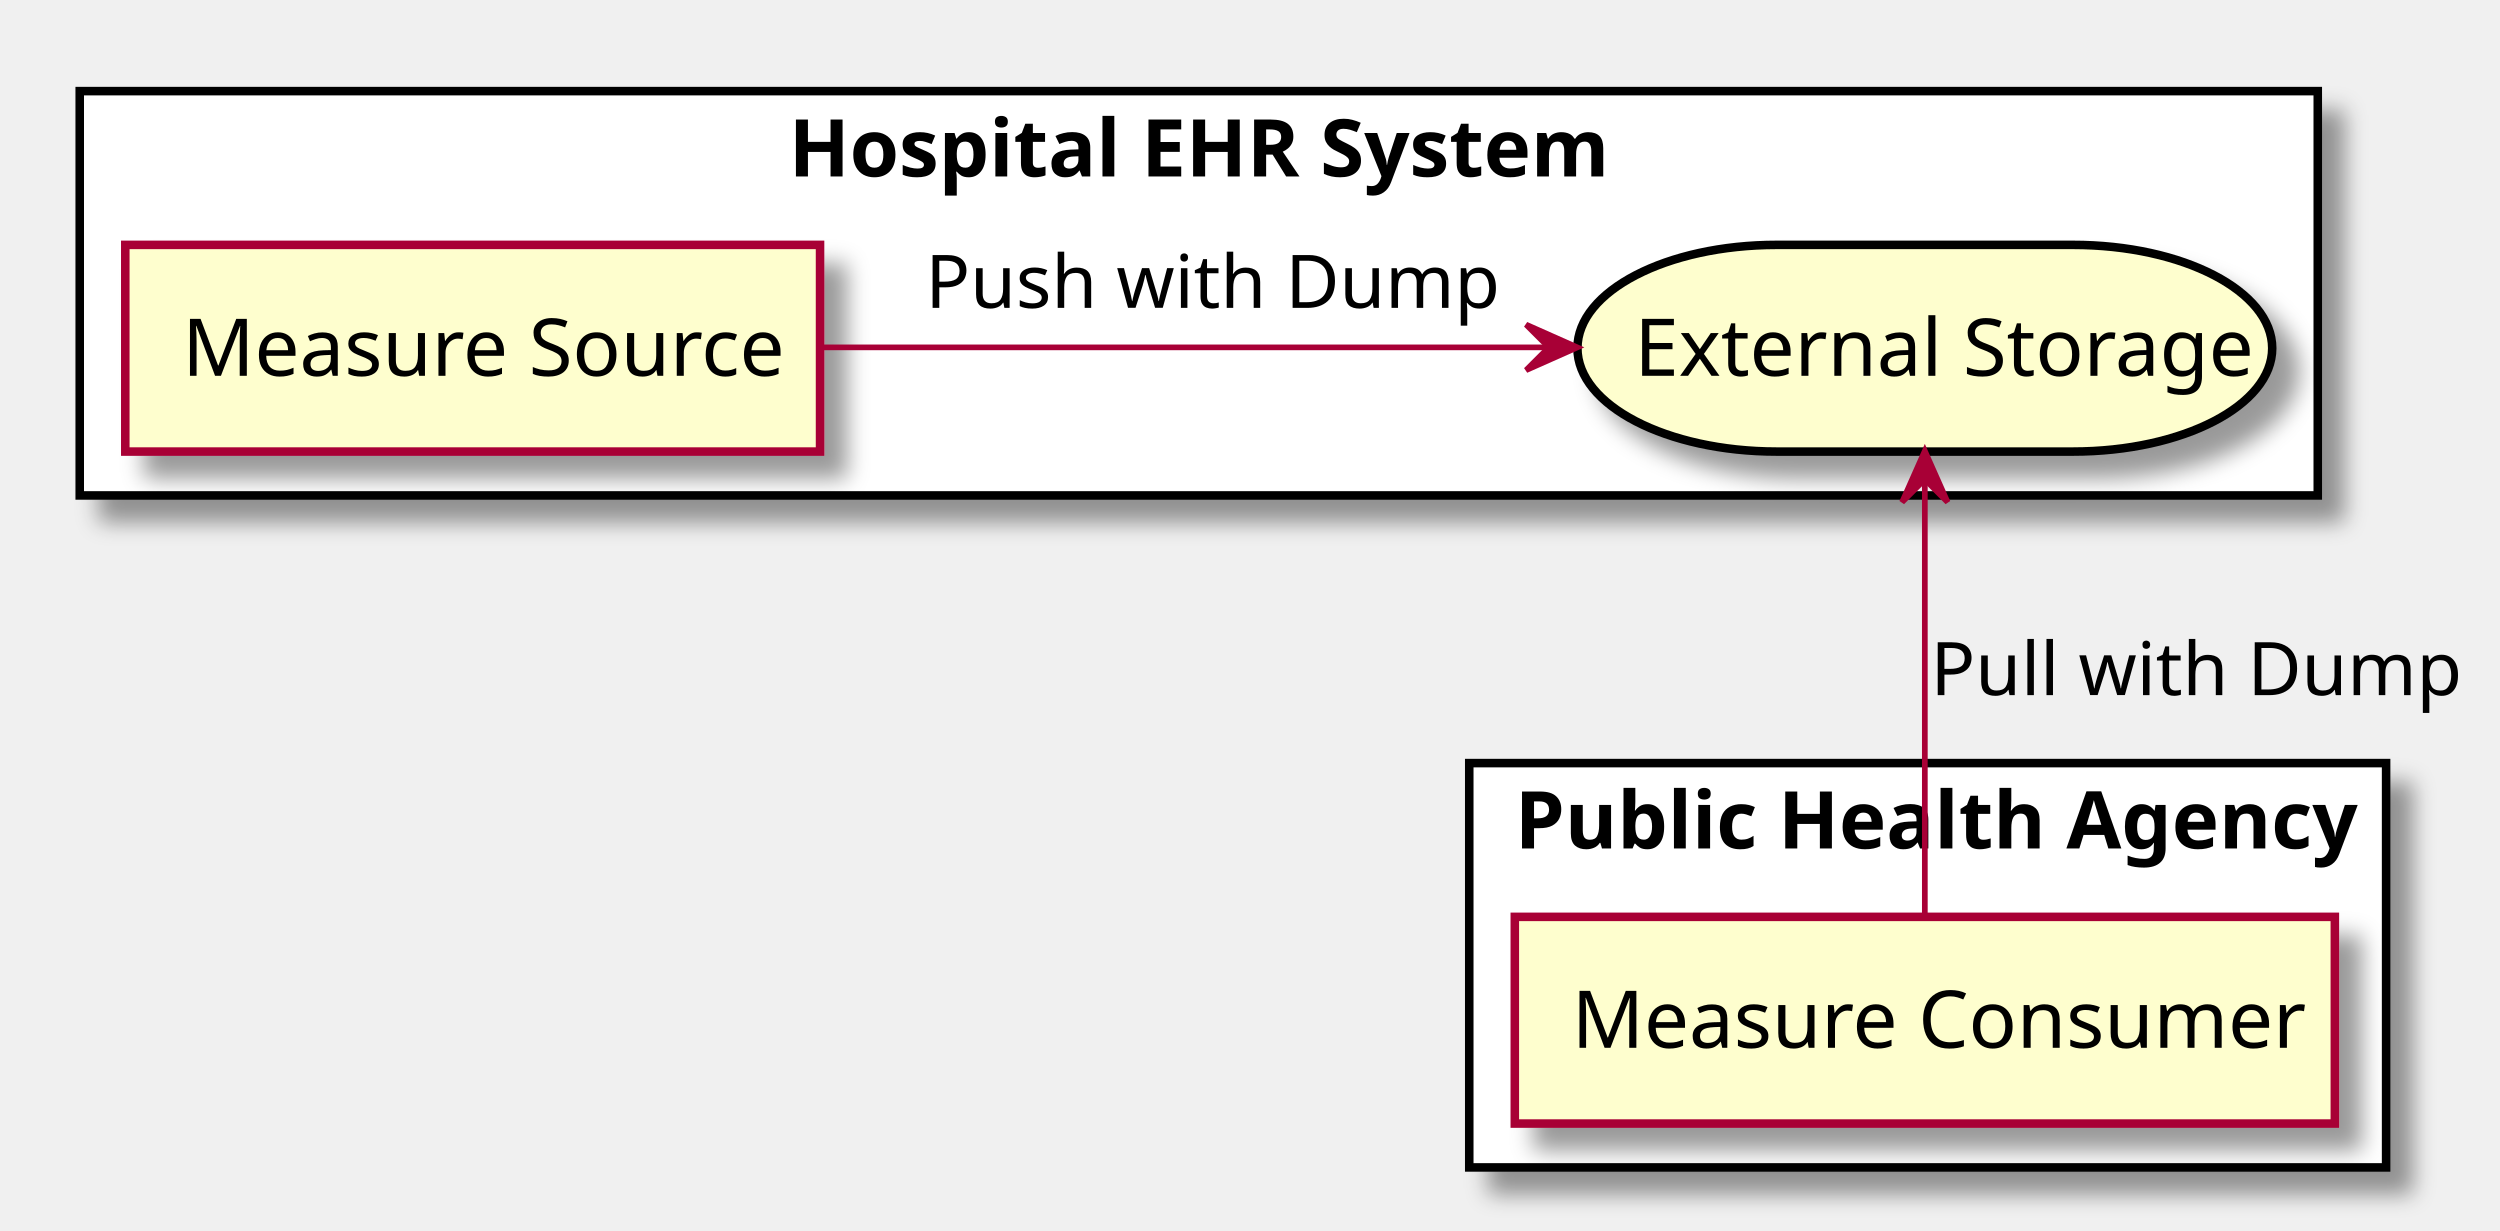
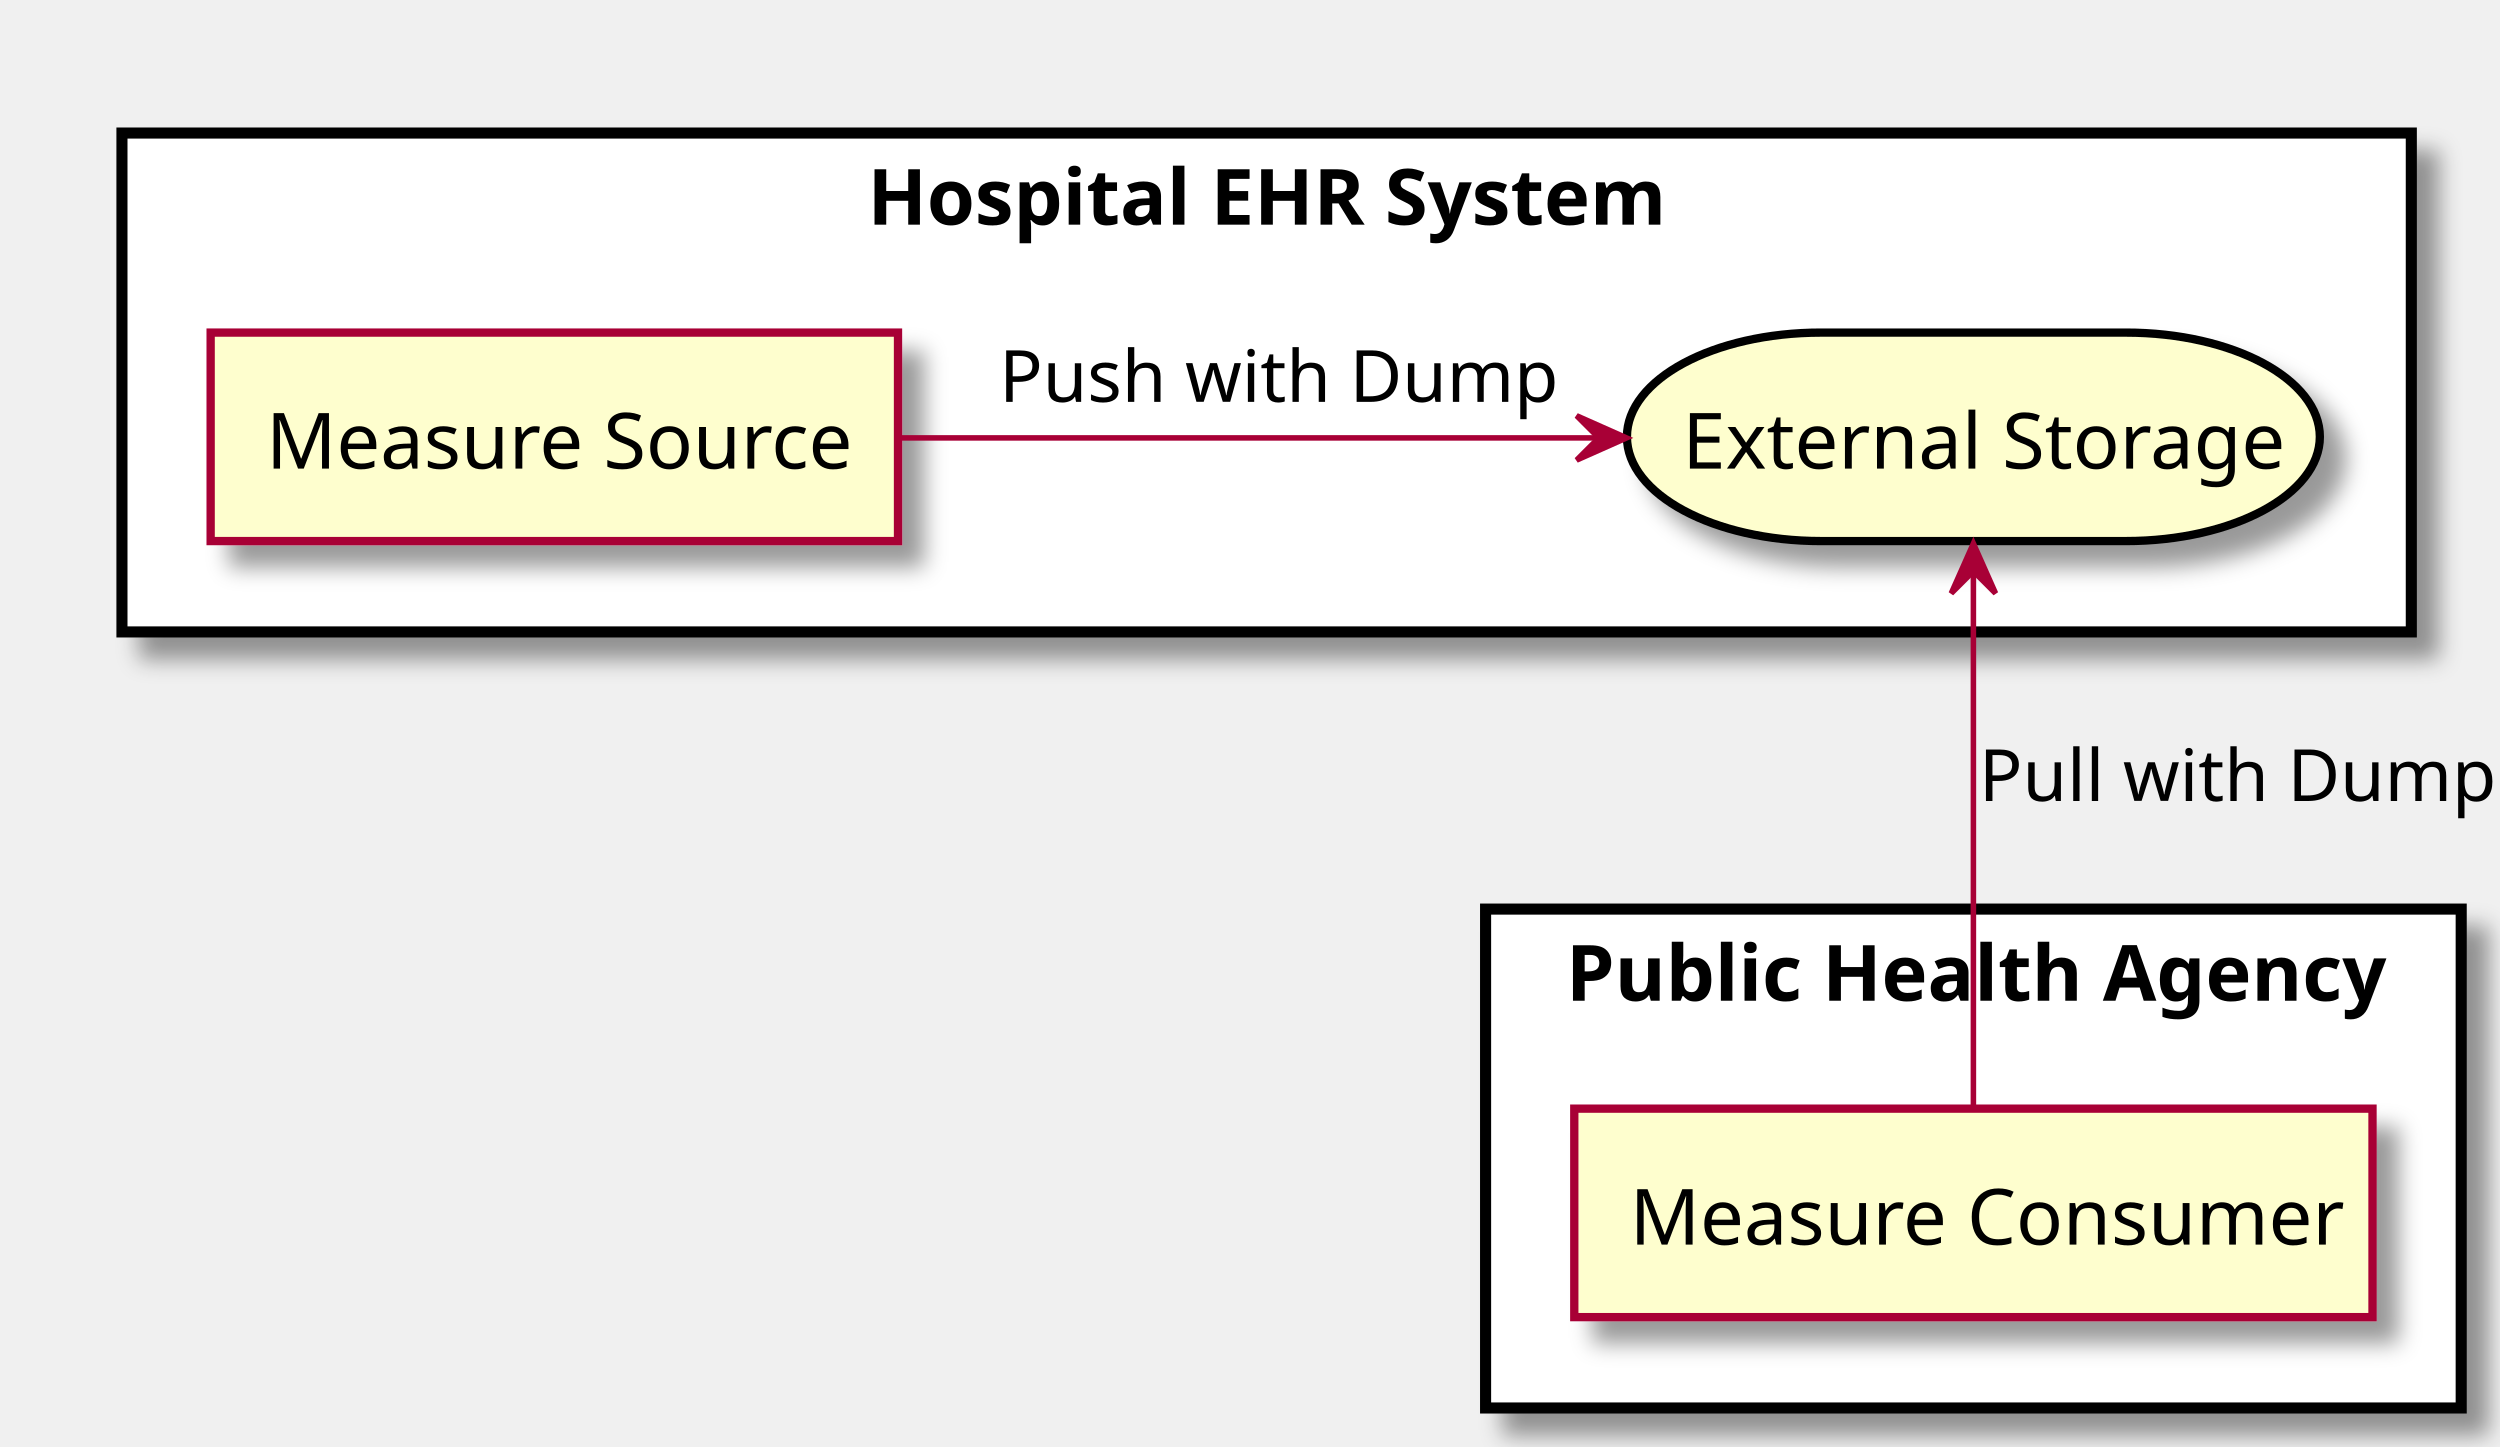
- <svg xmlns="http://www.w3.org/2000/svg" contentScriptType="application/ecmascript" contentStyleType="text/css" height="216px" preserveAspectRatio="none" style="width:439px;height:216px;" version="1.1" viewBox="0 0 439 216" width="439px" zoomAndPan="magnify">
+ <svg xmlns="http://www.w3.org/2000/svg" contentScriptType="application/ecmascript" contentStyleType="text/css" height="261px" preserveAspectRatio="none" style="width:451px;height:261px;" version="1.1" viewBox="0 0 451 261" width="451px" zoomAndPan="magnify">
  <defs>
-     <filter height="300%" id="f7ezlc9nxbpdd" width="300%" x="-1" y="-1">
+     <filter height="300%" id="feruvt0" width="300%" x="-1" y="-1">
      <feGaussianBlur result="blurOut" stdDeviation="2.0" />
      <feColorMatrix in="blurOut" result="blurOut2" type="matrix" values="0 0 0 0 0 0 0 0 0 0 0 0 0 0 0 0 0 0 .4 0" />
      <feOffset dx="4.0" dy="4.0" in="blurOut2" result="blurOut3" />
      <feBlend in="SourceGraphic" in2="blurOut3" mode="normal" />
    </filter>
  </defs>
  <g>
-     <rect fill="#FFFFFF" filter="url(#f7ezlc9nxbpdd)" height="71" style="stroke: #000000; stroke-width: 1.5;" width="393" x="14" y="16" />
-     <text fill="#000000" font-family="sans-serif" font-size="14" font-weight="bold" lengthAdjust="spacingAndGlyphs" textLength="144" x="138.5" y="30.995">Hospital EHR System</text>
-     <rect fill="#FFFFFF" filter="url(#f7ezlc9nxbpdd)" height="71" style="stroke: #000000; stroke-width: 1.5;" width="161" x="258" y="134" />
-     <text fill="#000000" font-family="sans-serif" font-size="14" font-weight="bold" lengthAdjust="spacingAndGlyphs" textLength="145" x="266" y="148.995">Public Health Agency</text>
-     <rect fill="#FEFECE" filter="url(#f7ezlc9nxbpdd)" height="36.297" rx="35" ry="35" style="stroke: #000000; stroke-width: 1.5;" width="122" x="277" y="43" />
-     <text fill="#000000" font-family="sans-serif" font-size="14" lengthAdjust="spacingAndGlyphs" textLength="102" x="287" y="65.995">External Storage</text>
-     <rect fill="#FEFECE" filter="url(#f7ezlc9nxbpdd)" height="36.297" style="stroke: #A80036; stroke-width: 1.5;" width="122" x="22" y="43" />
-     <text fill="#000000" font-family="sans-serif" font-size="14" lengthAdjust="spacingAndGlyphs" textLength="102" x="32" y="65.995">Measure Source</text>
-     <rect fill="#FEFECE" filter="url(#f7ezlc9nxbpdd)" height="36.297" style="stroke: #A80036; stroke-width: 1.5;" width="144" x="266" y="161" />
-     <text fill="#000000" font-family="sans-serif" font-size="14" lengthAdjust="spacingAndGlyphs" textLength="124" x="276" y="183.995">Measure Consumer</text>
-     <path d="M338,84.369 C338,106.888 338,140.479 338,160.994 " fill="none" id="ExternalStorage-MeasureConsumer" style="stroke: #A80036; stroke-width: 1.0;" />
-     <polygon fill="#A80036" points="338,79.179,334,88.179,338,84.179,342,88.179,338,79.179" style="stroke: #A80036; stroke-width: 1.0;" />
-     <text fill="#000000" font-family="sans-serif" font-size="13" lengthAdjust="spacingAndGlyphs" textLength="88" x="339" y="122.067">Pull with Dump</text>
-     <path d="M144.079,61 C182.575,61 232.279,61 271.728,61 " fill="none" id="MeasureSource-ExternalStorage" style="stroke: #A80036; stroke-width: 1.0;" />
-     <polygon fill="#A80036" points="276.978,61,267.978,57,271.978,61,267.978,65,276.978,61" style="stroke: #A80036; stroke-width: 1.0;" />
-     <text fill="#000000" font-family="sans-serif" font-size="13" lengthAdjust="spacingAndGlyphs" textLength="96" x="162.5" y="54.067">Push with Dump</text>
+     <rect fill="#FFFFFF" filter="url(#feruvt0)" height="90" style="stroke: #000000; stroke-width: 2.0;" width="413" x="22" y="24" />
+     <text fill="#000000" font-family="sans-serif" font-size="14" font-weight="bold" lengthAdjust="spacingAndGlyphs" textLength="144" x="156.5" y="40.533">Hospital EHR System</text>
+     <rect fill="#FFFFFF" filter="url(#feruvt0)" height="90" style="stroke: #000000; stroke-width: 2.0;" width="176" x="268" y="164" />
+     <text fill="#000000" font-family="sans-serif" font-size="14" font-weight="bold" lengthAdjust="spacingAndGlyphs" textLength="147" x="282.5" y="180.533">Public Health Agency</text>
+     <rect fill="#FEFECE" filter="url(#feruvt0)" height="37.609" rx="35" ry="35" style="stroke: #000000; stroke-width: 1.5;" width="125" x="293.5" y="60" />
+     <text fill="#000000" font-family="sans-serif" font-size="14" lengthAdjust="spacingAndGlyphs" textLength="105" x="303.5" y="84.533">External Storage</text>
+     <rect fill="#FEFECE" filter="url(#feruvt0)" height="37.609" style="stroke: #A80036; stroke-width: 1.5;" width="124" x="38" y="60" />
+     <text fill="#000000" font-family="sans-serif" font-size="14" lengthAdjust="spacingAndGlyphs" textLength="104" x="48" y="84.533">Measure Source</text>
+     <rect fill="#FEFECE" filter="url(#feruvt0)" height="37.609" style="stroke: #A80036; stroke-width: 1.5;" width="144" x="284" y="200" />
+     <text fill="#000000" font-family="sans-serif" font-size="14" lengthAdjust="spacingAndGlyphs" textLength="124" x="294" y="224.533">Measure Consumer</text>
+     <path d="M356,103.253 C356,130.527 356,175.157 356,199.954 " fill="none" style="stroke: #A80036; stroke-width: 1.0;" />
+     <polygon fill="#A80036" points="356,98.041,352,107.041,356,103.041,360,107.041,356,98.041" style="stroke: #A80036; stroke-width: 1.0;" />
+     <text fill="#000000" font-family="sans-serif" font-size="13" lengthAdjust="spacingAndGlyphs" textLength="87" x="357" y="144.495">Pull with Dump</text>
+     <path d="M162.297,79 C200.399,79 249.157,79 288.222,79 " fill="none" style="stroke: #A80036; stroke-width: 1.0;" />
+     <polygon fill="#A80036" points="293.423,79,284.423,75,288.423,79,284.423,83,293.423,79" style="stroke: #A80036; stroke-width: 1.0;" />
+     <text fill="#000000" font-family="sans-serif" font-size="13" lengthAdjust="spacingAndGlyphs" textLength="95" x="180.25" y="72.495">Push with Dump</text>
  </g>
</svg>
